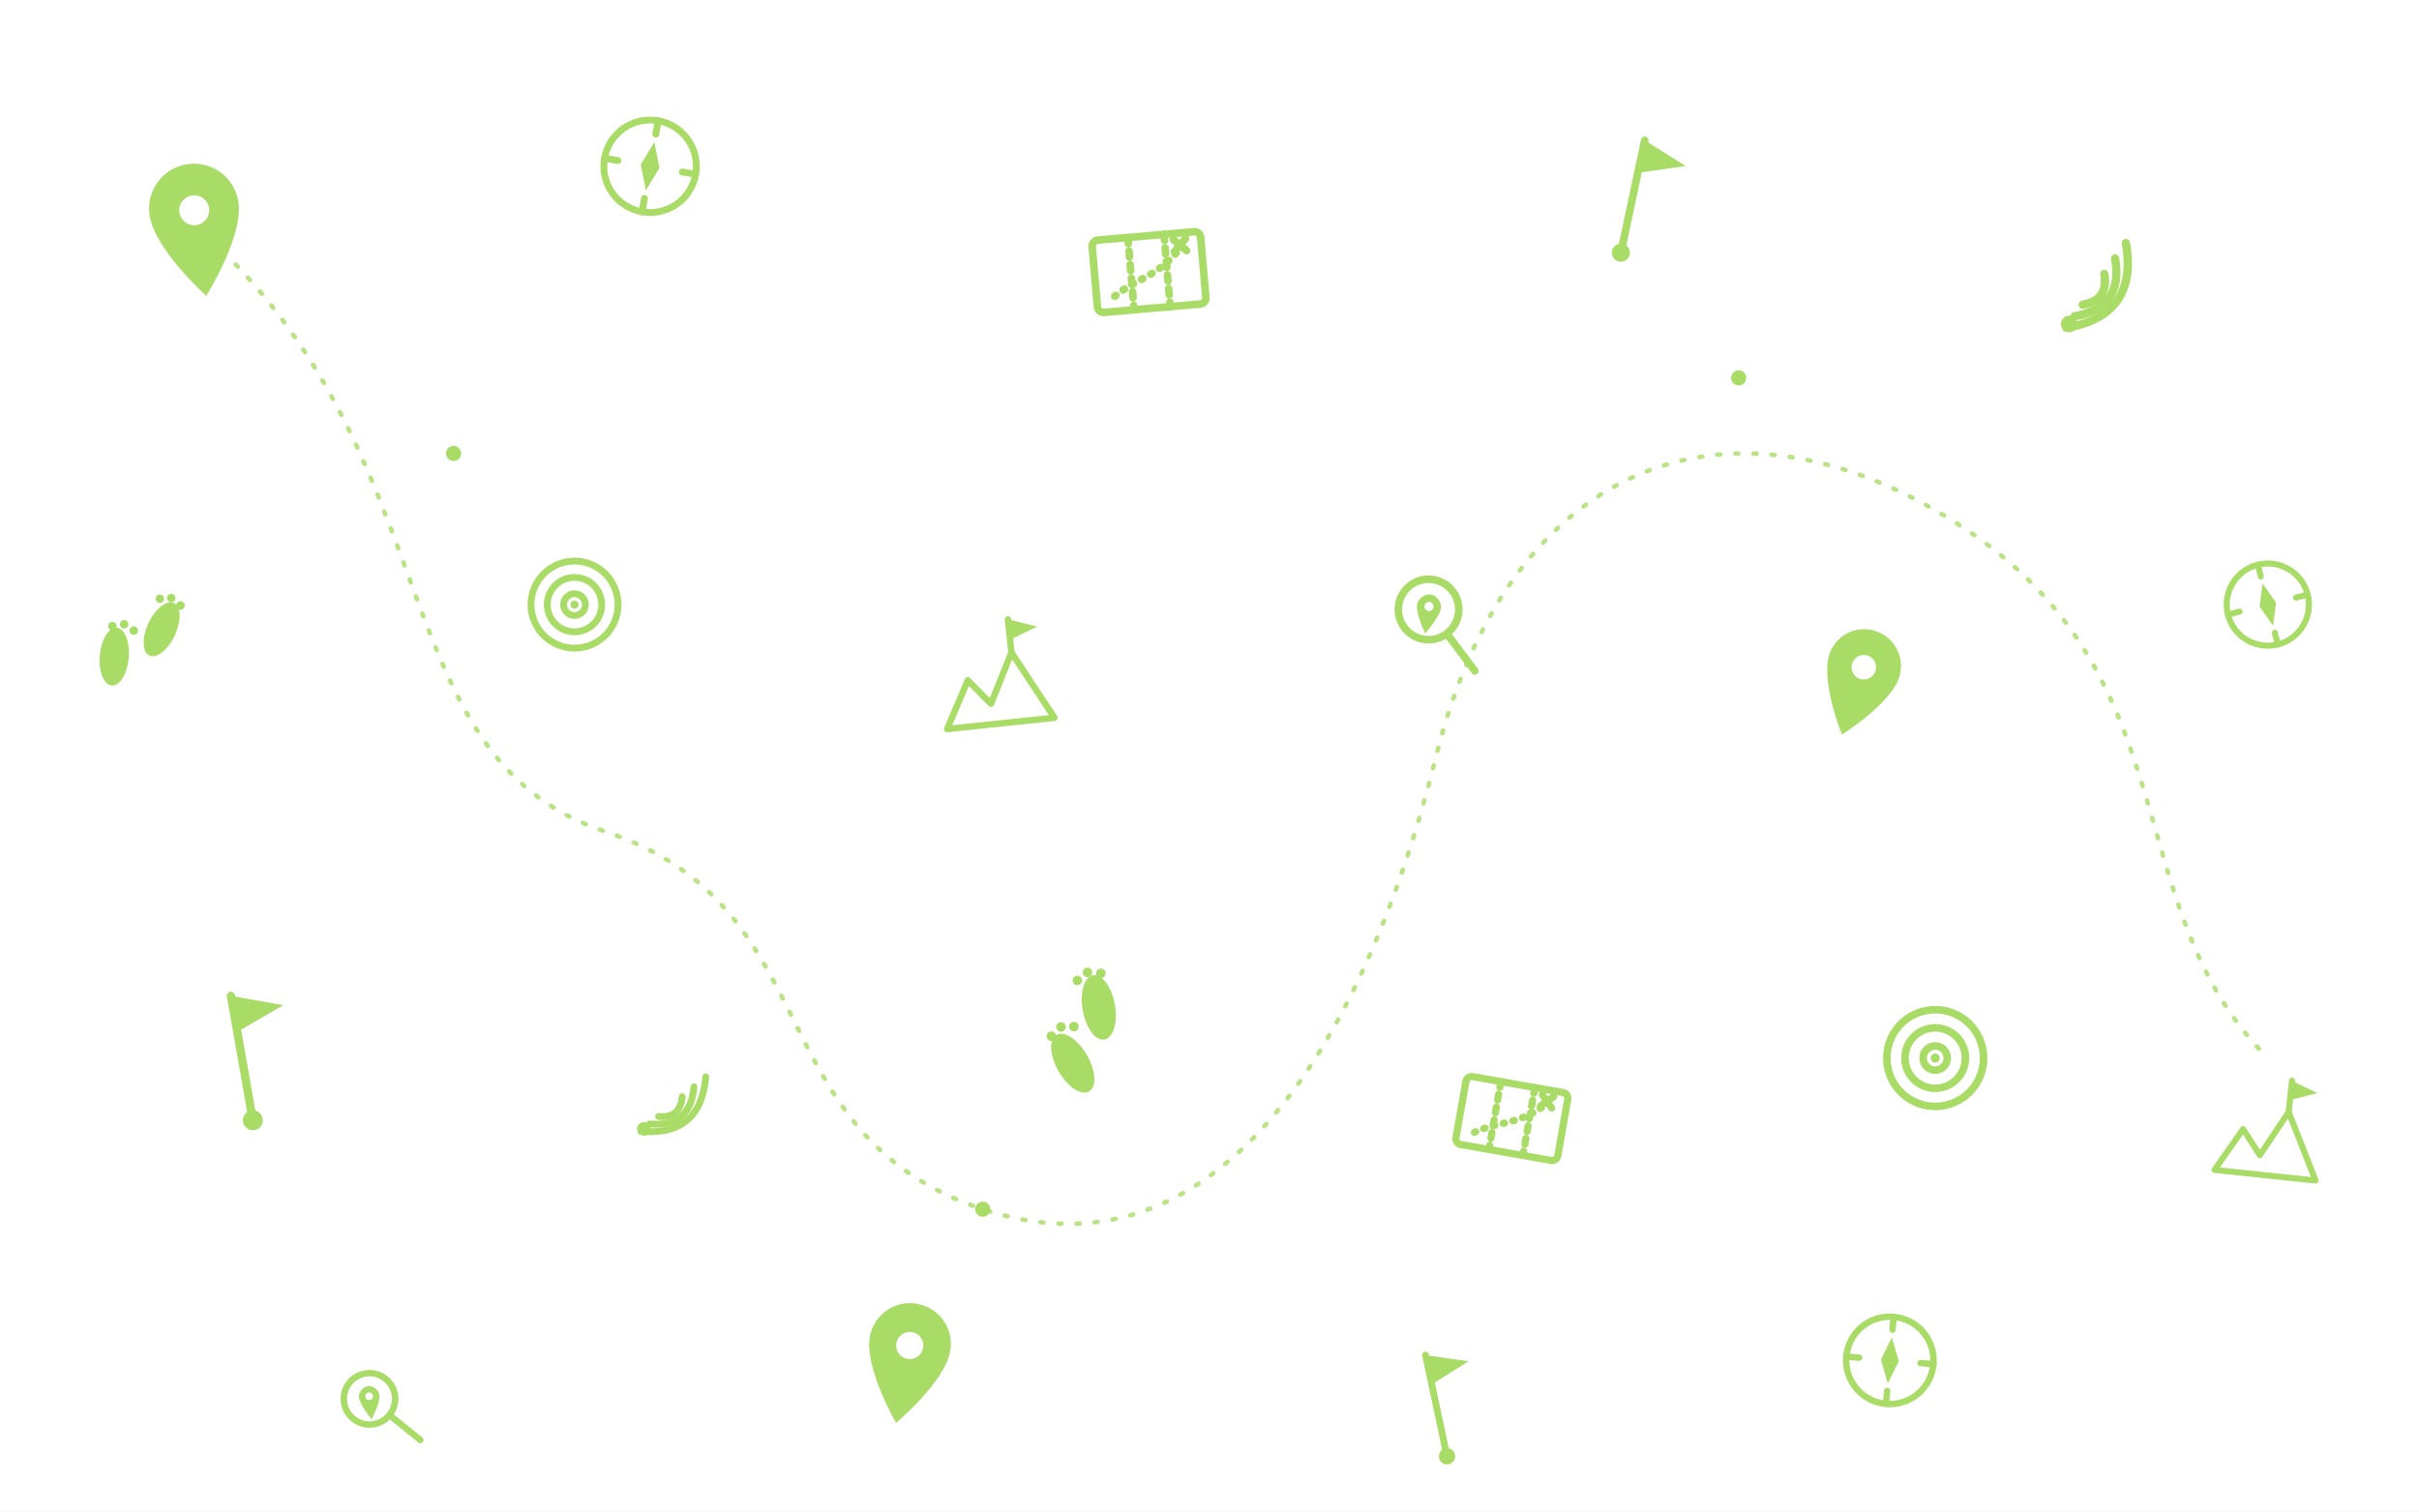
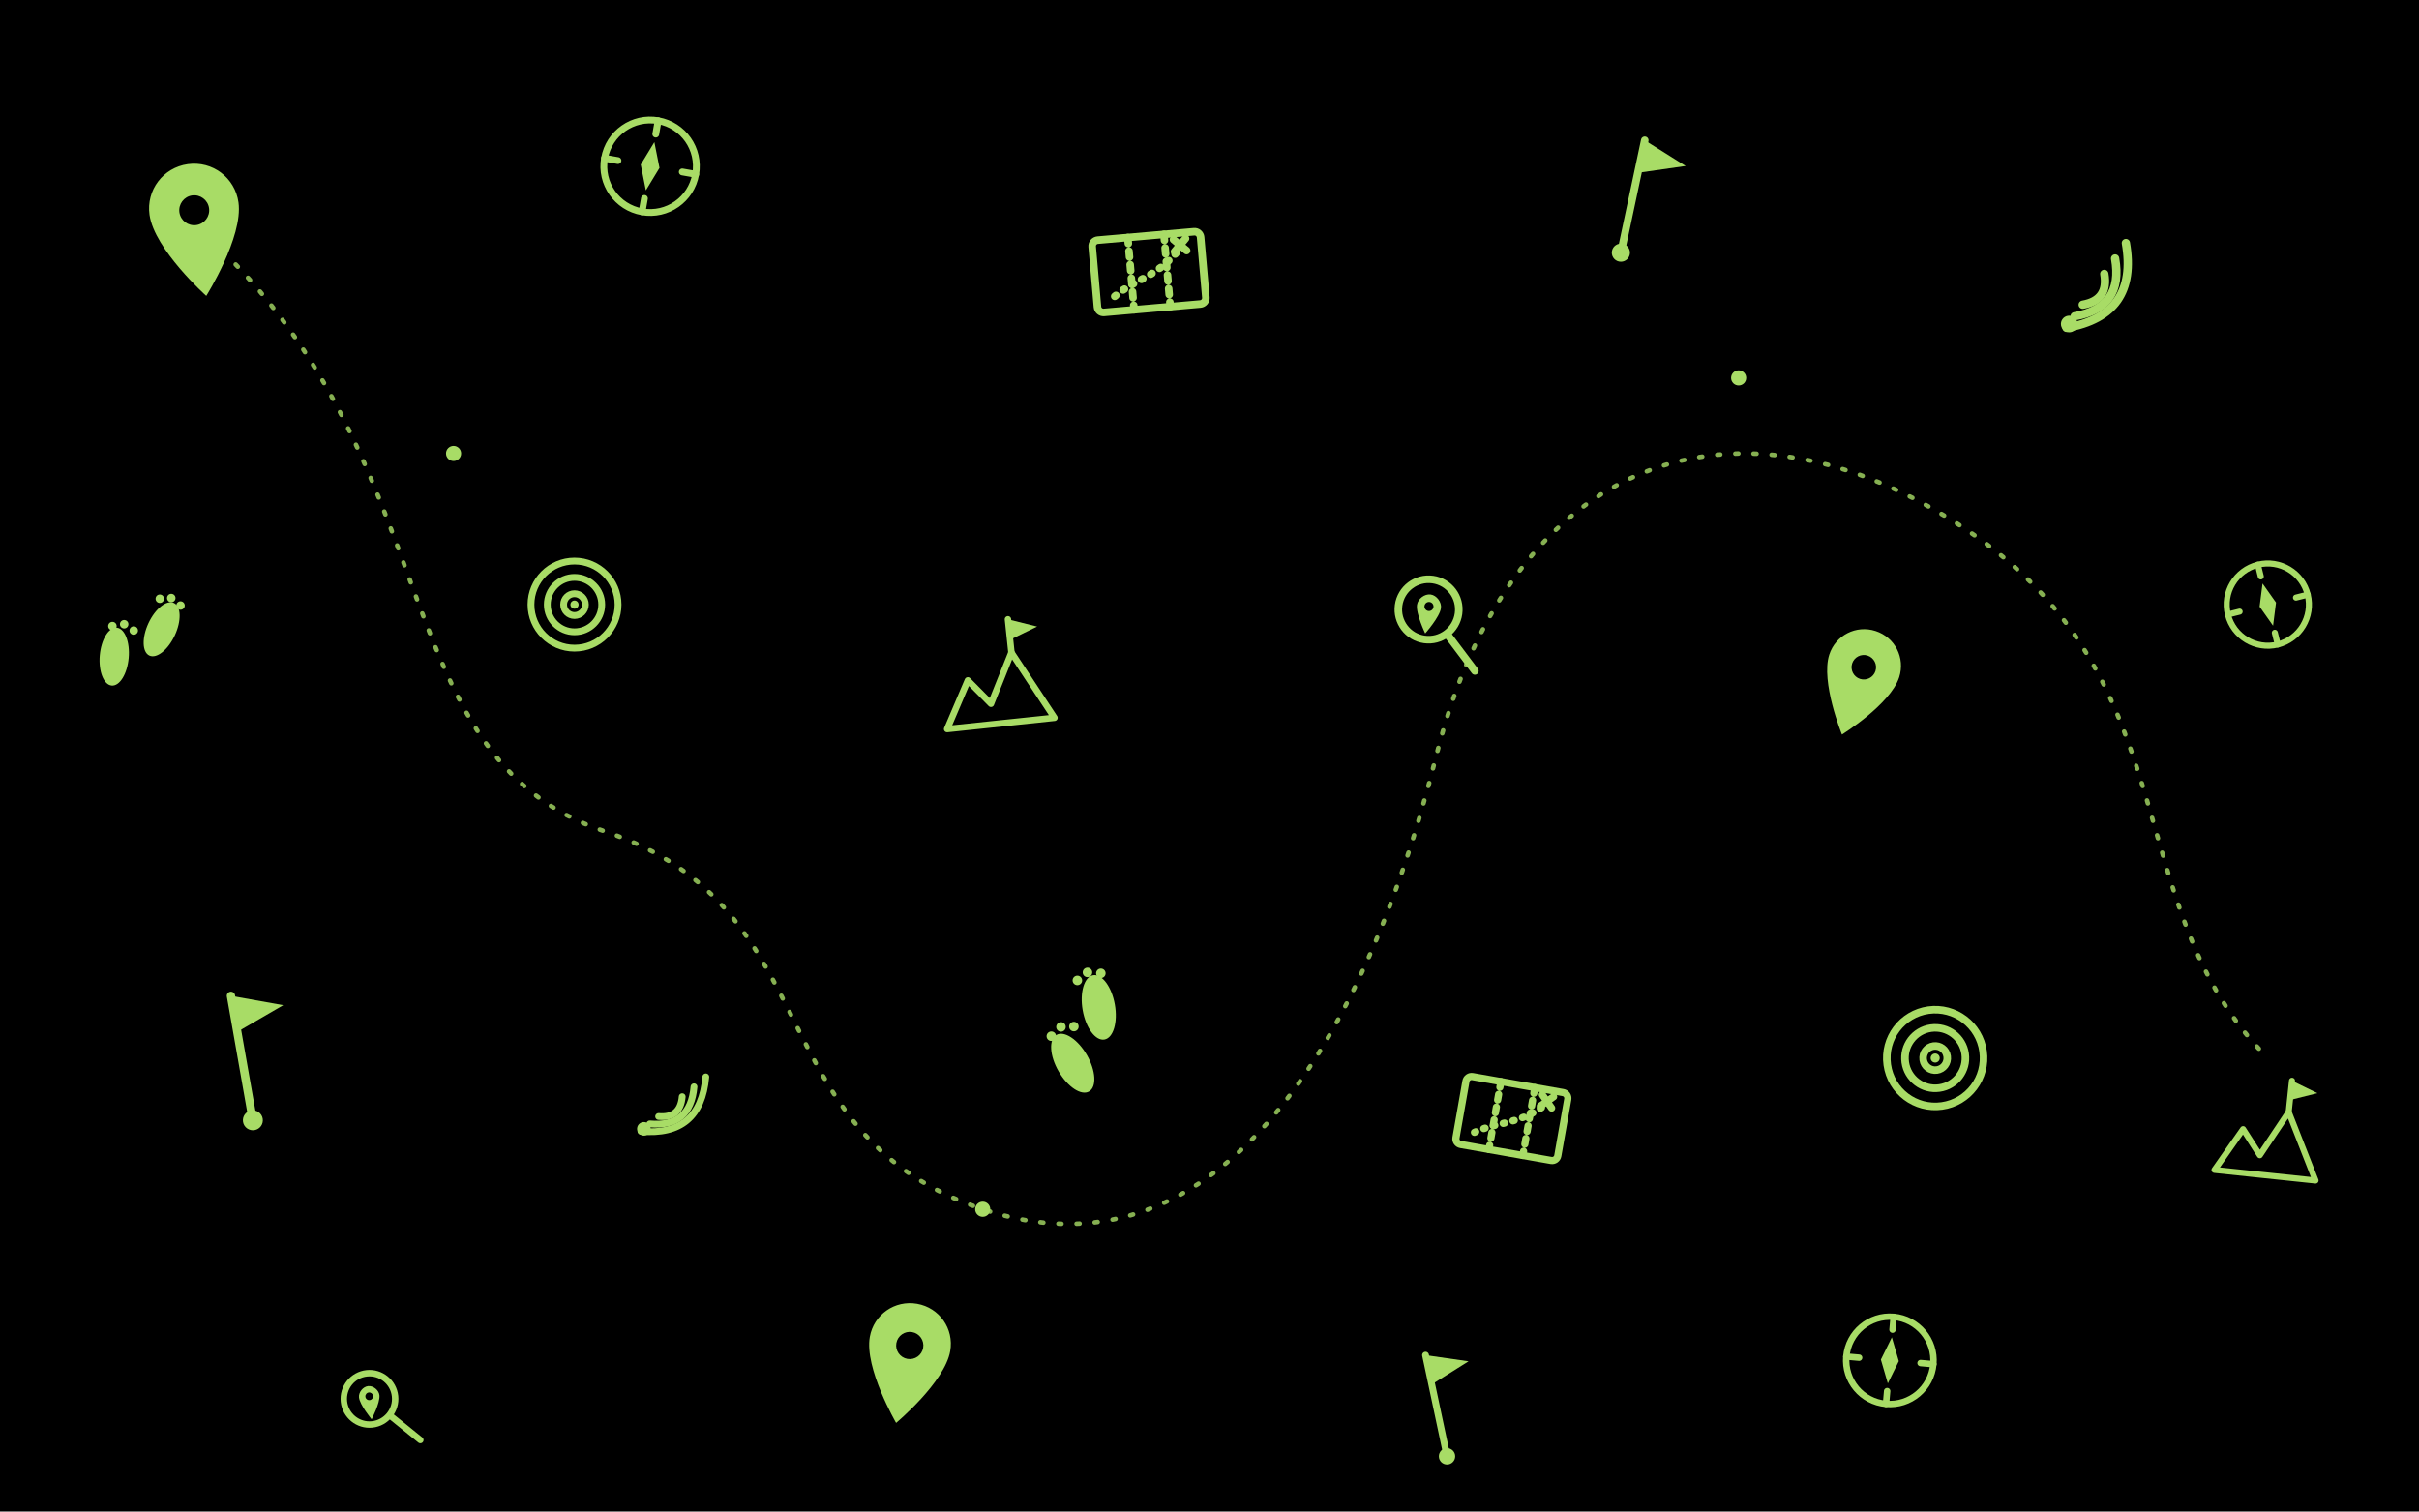
<svg xmlns="http://www.w3.org/2000/svg" xmlns:xlink="http://www.w3.org/1999/xlink" viewBox="0 0 1600 1000" width="1600" height="1000">
  <style>
    .fillIcon { fill: #a8dc66; stroke: none; }
    .strokeIcon { fill: none; stroke: #a8dc66; stroke-width: 5; stroke-linecap: round; stroke-linejoin: round; }
  </style>
-   <rect width="1600" height="1000" fill="#ffffff" />
+   <rect width="1600" height="1000" fill="currentColor" />
  <defs>
    <g id="ic-pin">
      <path class="fillIcon" d="M0,-38 C15,-38 27,-26 27,-11 C27,10 0,42 0,42 C0,42 -27,10 -27,-11 C-27,-26 -15,-38 0,-38 Z" />
-       <circle cx="0" cy="-10" r="9" fill="#ffffff" />
+       <circle cx="0" cy="-10" r="9" fill="currentColor" />
    </g>
    <g id="ic-pinflag">
      <line class="strokeIcon" x1="0" y1="38" x2="0" y2="-38" stroke-width="4" />
      <path class="fillIcon" d="M0,-38 L30,-27 L0,-16 Z" />
      <circle class="fillIcon" cx="0" cy="38" r="6" />
    </g>
    <g id="ic-compass">
      <circle class="strokeIcon" cx="0" cy="0" r="34" />
      <line class="strokeIcon" x1="0" y1="-34" x2="0" y2="-24" stroke-width="4" />
      <line class="strokeIcon" x1="0" y1="34" x2="0" y2="24" stroke-width="4" />
      <line class="strokeIcon" x1="-34" y1="0" x2="-24" y2="0" stroke-width="4" />
      <line class="strokeIcon" x1="34" y1="0" x2="24" y2="0" stroke-width="4" />
      <path class="fillIcon" d="M0,-18 L7,0 L0,18 L-7,0 Z" />
    </g>
    <g id="ic-footprints">
      <ellipse class="fillIcon" cx="-16" cy="10" rx="12" ry="24" transform="rotate(-10 -16 10)" />
      <circle class="fillIcon" cx="-24" cy="-14" r="3.5" />
      <circle class="fillIcon" cx="-15" cy="-18" r="3.5" />
      <circle class="fillIcon" cx="-6" cy="-15" r="3.5" />
      <ellipse class="fillIcon" cx="16" cy="-22" rx="12" ry="24" transform="rotate(10 16 -22)" />
      <circle class="fillIcon" cx="8" cy="-46" r="3.5" />
      <circle class="fillIcon" cx="17" cy="-49" r="3.5" />
      <circle class="fillIcon" cx="26" cy="-45" r="3.5" />
    </g>
    <g id="ic-map">
      <rect class="strokeIcon" x="-36" y="-24" width="72" height="48" rx="4" />
      <line class="strokeIcon" x1="-12" y1="-24" x2="-12" y2="24" stroke-dasharray="4 5" stroke-width="3" />
      <line class="strokeIcon" x1="12" y1="-24" x2="12" y2="24" stroke-dasharray="4 5" stroke-width="3" />
      <path class="strokeIcon" d="M-24,14 C-10,4 4,4 20,-12" stroke-width="3" stroke-dasharray="1 6" />
      <path class="strokeIcon" d="M18,-20 L26,-12 M26,-20 L18,-12" stroke-width="4" />
    </g>
    <g id="ic-signal">
      <circle class="fillIcon" cx="-14" cy="20" r="5" />
      <path class="strokeIcon" d="M-4,10 Q12,10 12,-6" stroke-width="4" />
      <path class="strokeIcon" d="M-10,16 Q20,16 20,-14" stroke-width="4" />
      <path class="strokeIcon" d="M-16,22 Q28,22 28,-22" stroke-width="4" />
    </g>
    <g id="ic-search">
      <circle class="strokeIcon" cx="-6" cy="-6" r="20" />
      <line class="strokeIcon" x1="9" y1="9" x2="30" y2="30" stroke-width="5" />
      <path class="fillIcon" d="M-6,-16 C-2,-16 2,-12 2,-8 C2,-2 -6,10 -6,10 C-6,10 -14,-2 -14,-8 C-14,-12 -10,-16 -6,-16 Z" />
-       <circle cx="-6" cy="-8" r="3" fill="#ffffff" />
+       <circle cx="-6" cy="-8" r="3" fill="currentColor" />
    </g>
    <g id="ic-target">
      <circle class="strokeIcon" cx="0" cy="0" r="32" />
      <circle class="strokeIcon" cx="0" cy="0" r="20" />
      <circle class="strokeIcon" cx="0" cy="0" r="8" />
      <circle class="fillIcon" cx="0" cy="0" r="3" />
    </g>
    <g id="ic-mountain">
      <path class="strokeIcon" d="M-42,22 L-22,-14 L-6,6 L14,-32 L42,22 Z" stroke-width="5" />
      <line class="strokeIcon" x1="14" y1="-32" x2="14" y2="-58" stroke-width="4" />
      <path class="fillIcon" d="M14,-58 L36,-50 L14,-42 Z" />
    </g>
  </defs>
  <path d="M130,150 C300,300 250,500 400,550 C550,600 500,750 650,800 C800,850 900,700 950,500 C1000,300 1150,250 1300,350 C1450,450 1400,600 1500,700" fill="none" stroke="#a8dc66" stroke-width="3" stroke-linecap="round" stroke-dasharray="2 10" opacity="0.8" />
  <circle cx="300" cy="300" r="5" class="fillIcon" />
  <circle cx="650" cy="800" r="5" class="fillIcon" />
  <circle cx="1150" cy="250" r="5" class="fillIcon" />
  <use href="#ic-pin" xlink:href="#ic-pin" transform="translate(130,150)  rotate(-8)  scale(1.1)" />
  <use href="#ic-compass" xlink:href="#ic-compass" transform="translate(430,110)  rotate(10)  scale(0.9)" />
  <use href="#ic-map" xlink:href="#ic-map" transform="translate(760,180)  rotate(-5)  scale(1.0)" />
  <use href="#ic-pinflag" xlink:href="#ic-pinflag" transform="translate(1080,130) rotate(12)  scale(1.0)" />
  <use href="#ic-signal" xlink:href="#ic-signal" transform="translate(1380,190) rotate(-10) scale(1.1)" />
  <use href="#ic-footprints" xlink:href="#ic-footprints" transform="translate(90,430)   rotate(15)  scale(0.8)" />
  <use href="#ic-target" xlink:href="#ic-target" transform="translate(380,400)  rotate(0)   scale(0.9)" />
  <use href="#ic-mountain" xlink:href="#ic-mountain" transform="translate(660,460)  rotate(-6)  scale(0.85)" />
  <use href="#ic-search" xlink:href="#ic-search" transform="translate(950,410)  rotate(8)   scale(1.0)" />
  <use href="#ic-pin" xlink:href="#ic-pin" transform="translate(1230,450) rotate(18)  scale(0.9)" />
  <use href="#ic-compass" xlink:href="#ic-compass" transform="translate(1500,400) rotate(-14) scale(0.8)" />
  <use href="#ic-pinflag" xlink:href="#ic-pinflag" transform="translate(160,700)  rotate(-10) scale(1.1)" />
  <use href="#ic-signal" xlink:href="#ic-signal" transform="translate(440,730)  rotate(5)   scale(0.9)" />
  <use href="#ic-footprints" xlink:href="#ic-footprints" transform="translate(720,690)  rotate(-20) scale(0.9)" />
  <use href="#ic-map" xlink:href="#ic-map" transform="translate(1000,740) rotate(10)  scale(0.95)" />
  <use href="#ic-target" xlink:href="#ic-target" transform="translate(1280,700) rotate(-8)  scale(1.0)" />
  <use href="#ic-mountain" xlink:href="#ic-mountain" transform="translate(1500,760) rotate(6)   scale(0.8)" />
  <use href="#ic-search" xlink:href="#ic-search" transform="translate(250,930)  rotate(-6)  scale(0.85)" />
  <use href="#ic-pin" xlink:href="#ic-pin" transform="translate(600,900)  rotate(10)  scale(1.0)" />
  <use href="#ic-pinflag" xlink:href="#ic-pinflag" transform="translate(950,930)  rotate(-12) scale(0.9)" />
  <use href="#ic-compass" xlink:href="#ic-compass" transform="translate(1250,900) rotate(5)   scale(0.85)" />
</svg>
